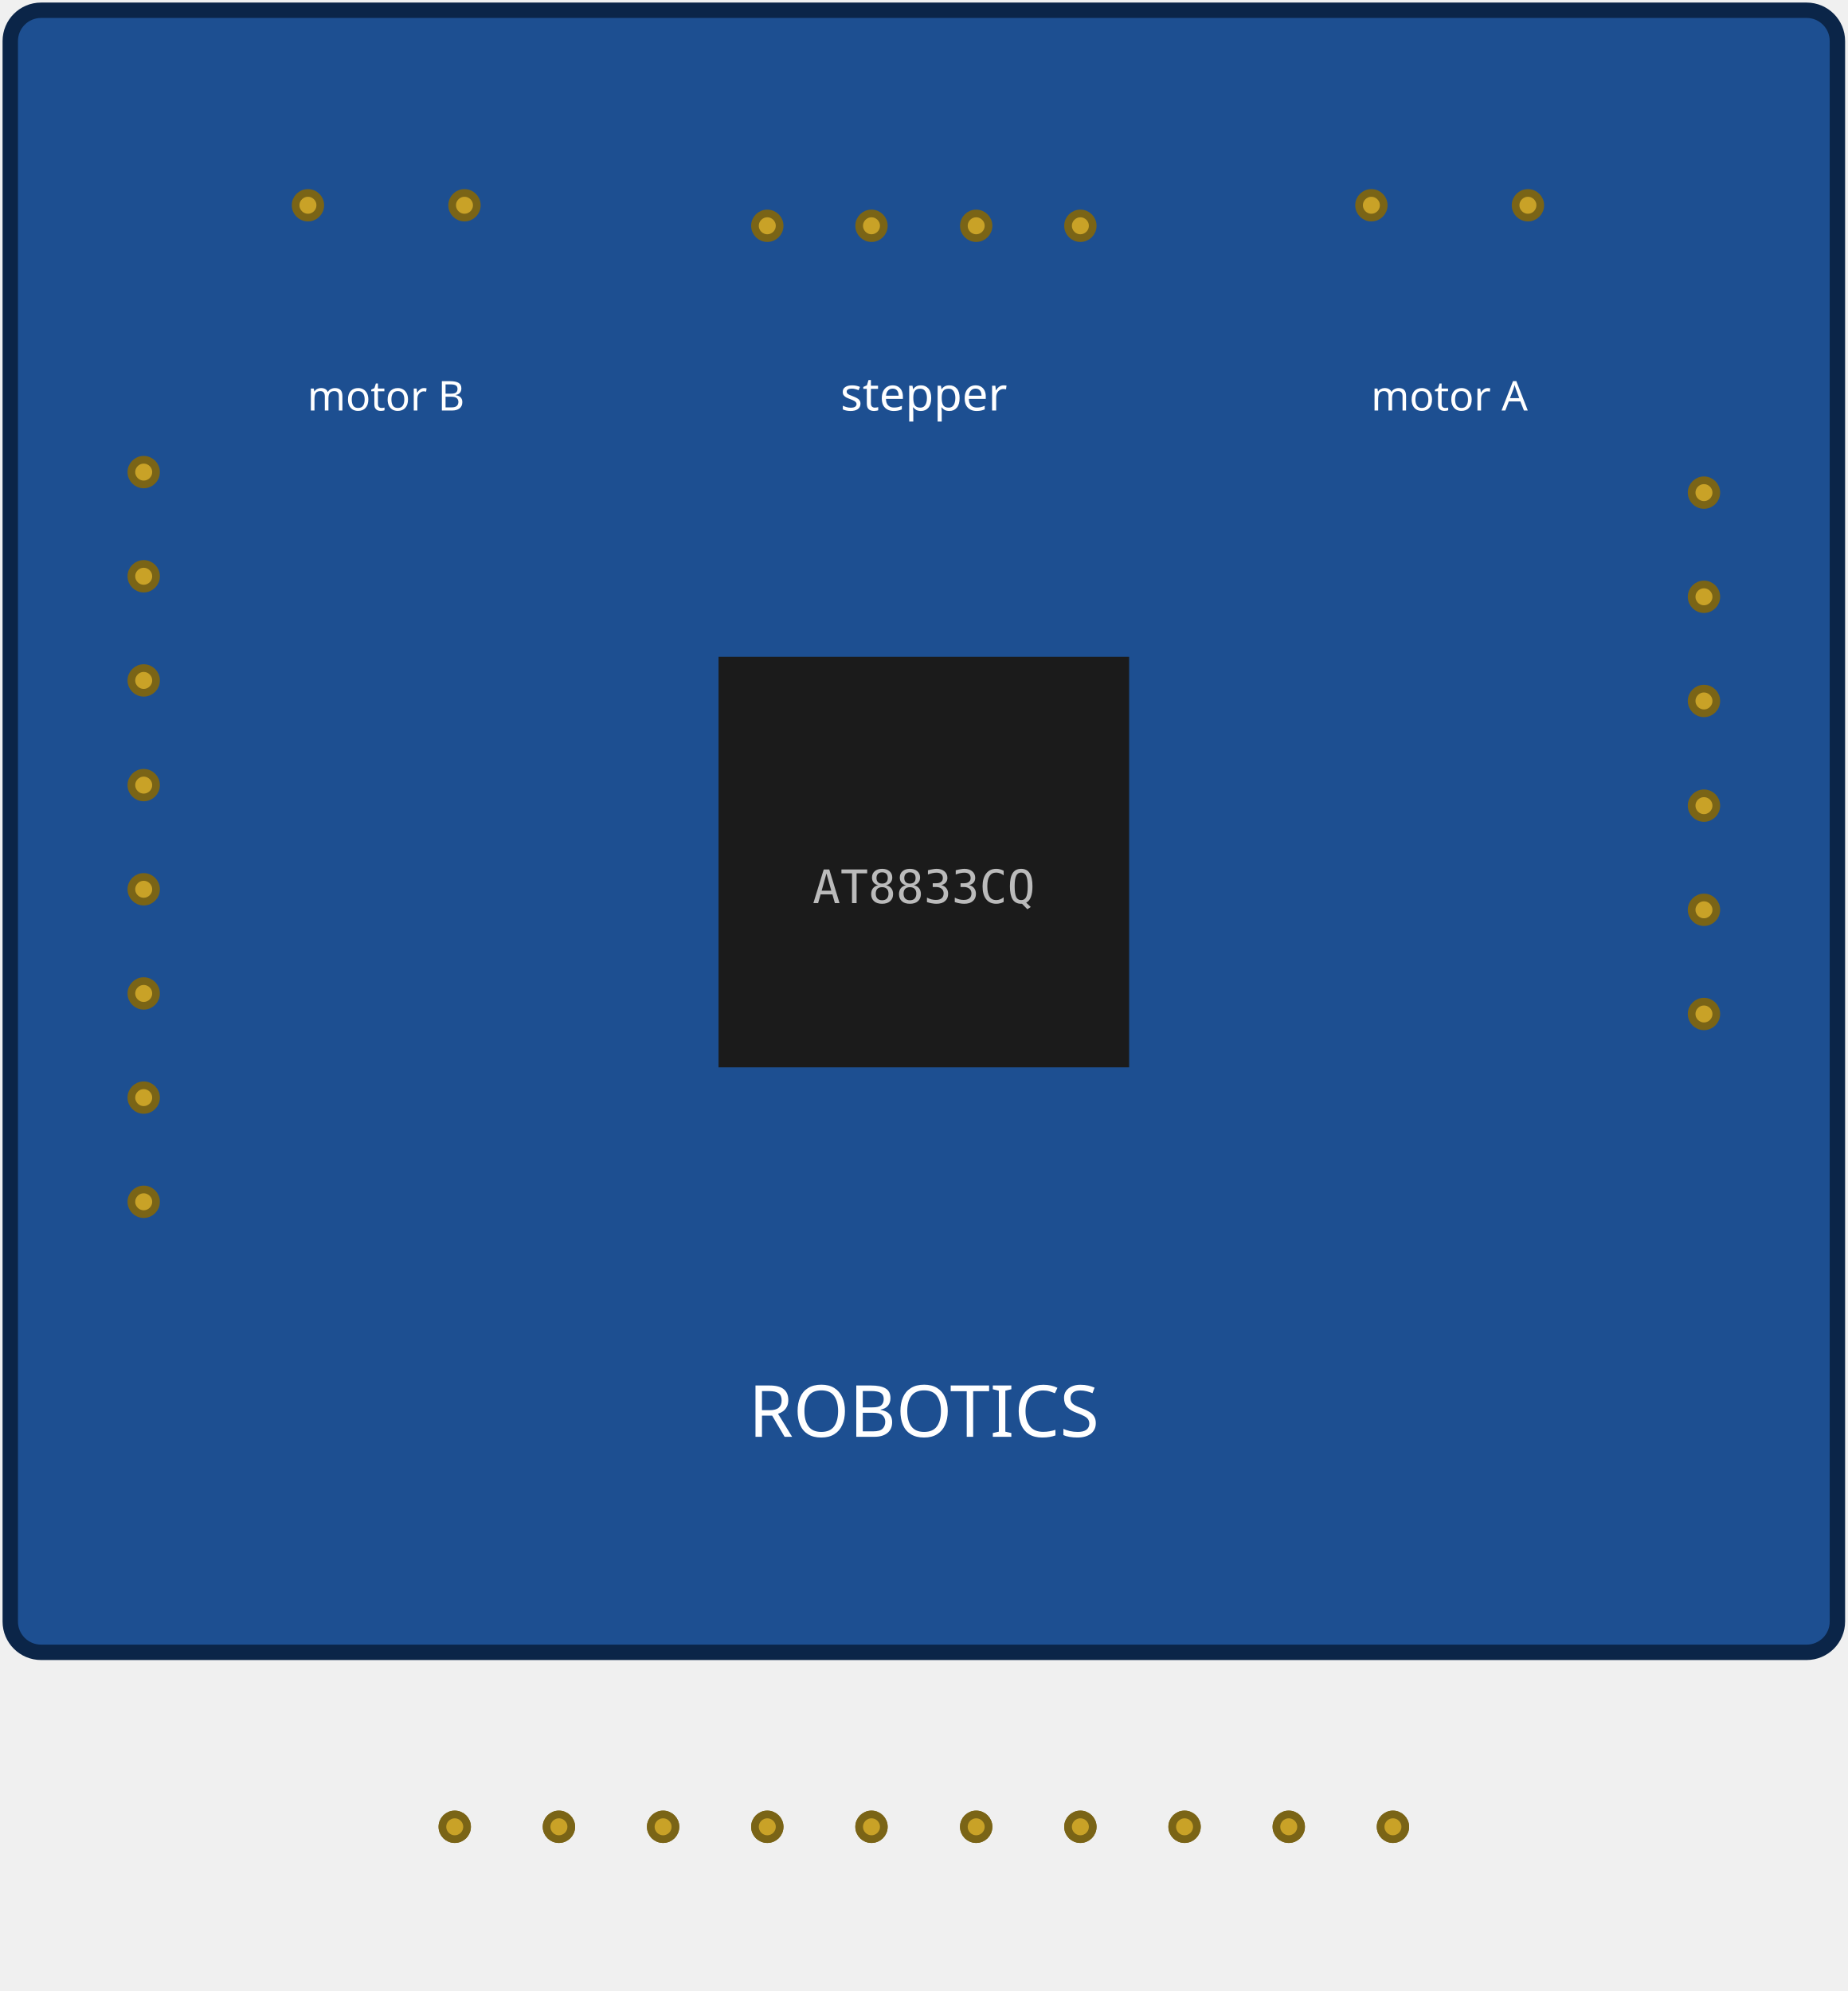
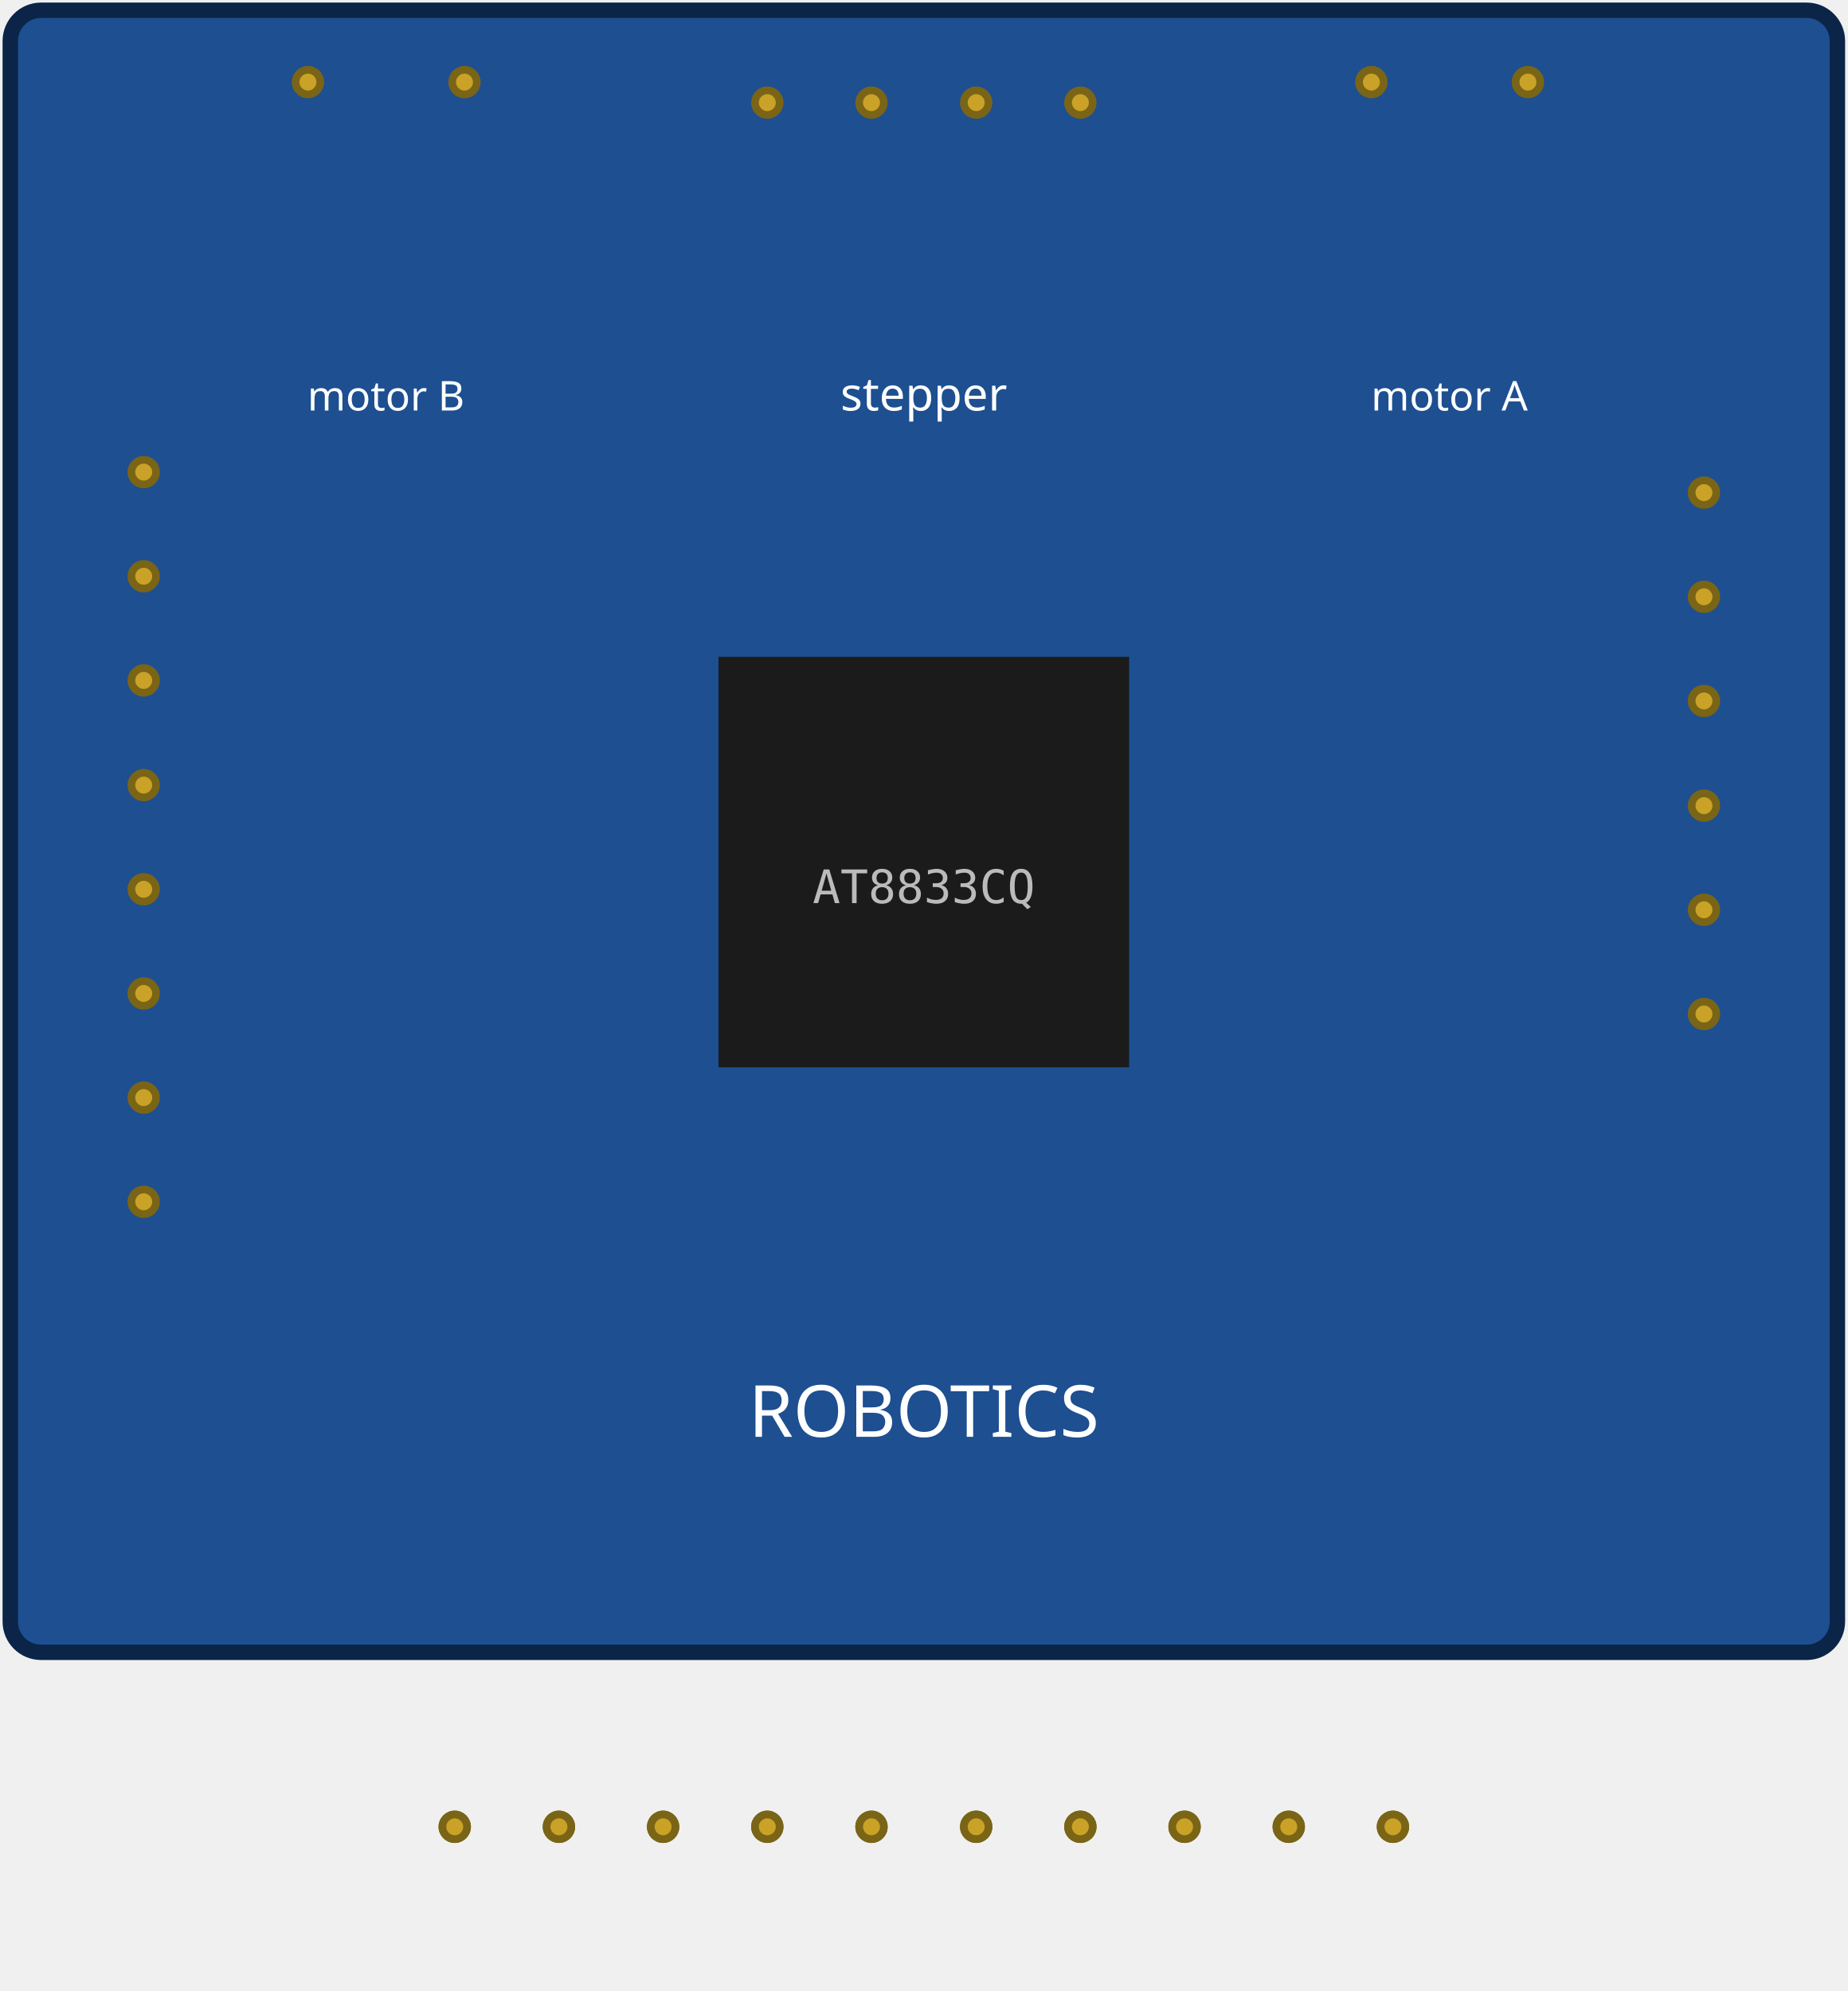
<svg xmlns="http://www.w3.org/2000/svg" width="360" height="388" viewBox="0 0 360 388">
  <rect x="2" y="2" width="356" height="320" rx="6" fill="#1d4f91" stroke="#0b2548" stroke-width="3" />
  <rect x="140" y="128" width="80" height="80" fill="#1b1b1b" />
  <text x="180" y="176" text-anchor="middle" font-family="monospace" font-size="9" fill="#bbb">AT8833CQ</text>
  <text x="75.2" y="80" text-anchor="middle" font-family="sans-serif" font-size="8" fill="#fff">motor B</text>
  <text x="180" y="80" text-anchor="middle" font-family="sans-serif" font-size="9" fill="#fff">stepper</text>
  <text x="282.4" y="80" text-anchor="middle" font-family="sans-serif" font-size="8" fill="#fff">motor A</text>
  <text x="180" y="280" text-anchor="middle" font-family="sans-serif" font-size="14" fill="#fff">ROBOTICS</text>
  <circle cx="149.5" cy="356" r="2.4" fill="#c9a227" stroke="#7a6416" stroke-width="1.5" />
  <circle cx="169.8" cy="356" r="2.4" fill="#c9a227" stroke="#7a6416" stroke-width="1.5" />
  <circle cx="149.5" cy="356" r="2.4" fill="#c9a227" stroke="#7a6416" stroke-width="1.5" />
-   <circle cx="267.2" cy="40" r="2.4" fill="#c9a227" stroke="#7a6416" stroke-width="1.5" />
-   <circle cx="297.7" cy="40" r="2.4" fill="#c9a227" stroke="#7a6416" stroke-width="1.5" />
-   <circle cx="169.8" cy="44" r="2.4" fill="#c9a227" stroke="#7a6416" stroke-width="1.5" />
+   <circle cx="267.2" cy="16" r="2.4" fill="#c9a227" stroke="#7a6416" stroke-width="1.5" />
+   <circle cx="297.7" cy="16" r="2.4" fill="#c9a227" stroke="#7a6416" stroke-width="1.5" />
+   <circle cx="169.8" cy="20" r="2.4" fill="#c9a227" stroke="#7a6416" stroke-width="1.5" />
  <circle cx="271.4" cy="356" r="2.4" fill="#c9a227" stroke="#7a6416" stroke-width="1.5" />
  <circle cx="271.4" cy="356" r="2.4" fill="#c9a227" stroke="#7a6416" stroke-width="1.5" />
  <circle cx="251.1" cy="356" r="2.4" fill="#c9a227" stroke="#7a6416" stroke-width="1.5" />
  <circle cx="251.1" cy="356" r="2.4" fill="#c9a227" stroke="#7a6416" stroke-width="1.5" />
  <circle cx="230.8" cy="356" r="2.4" fill="#c9a227" stroke="#7a6416" stroke-width="1.5" />
  <circle cx="230.8" cy="356" r="2.4" fill="#c9a227" stroke="#7a6416" stroke-width="1.5" />
  <circle cx="210.5" cy="356" r="2.4" fill="#c9a227" stroke="#7a6416" stroke-width="1.5" />
  <circle cx="210.5" cy="356" r="2.4" fill="#c9a227" stroke="#7a6416" stroke-width="1.5" />
  <circle cx="190.2" cy="356" r="2.4" fill="#c9a227" stroke="#7a6416" stroke-width="1.5" />
  <circle cx="190.2" cy="356" r="2.4" fill="#c9a227" stroke="#7a6416" stroke-width="1.5" />
  <circle cx="169.8" cy="356" r="2.4" fill="#c9a227" stroke="#7a6416" stroke-width="1.5" />
  <circle cx="129.2" cy="356" r="2.4" fill="#c9a227" stroke="#7a6416" stroke-width="1.5" />
  <circle cx="129.2" cy="356" r="2.4" fill="#c9a227" stroke="#7a6416" stroke-width="1.5" />
  <circle cx="108.9" cy="356" r="2.4" fill="#c9a227" stroke="#7a6416" stroke-width="1.5" />
  <circle cx="108.9" cy="356" r="2.4" fill="#c9a227" stroke="#7a6416" stroke-width="1.5" />
  <circle cx="88.6" cy="356" r="2.4" fill="#c9a227" stroke="#7a6416" stroke-width="1.5" />
  <circle cx="88.6" cy="356" r="2.4" fill="#c9a227" stroke="#7a6416" stroke-width="1.5" />
-   <circle cx="60" cy="40" r="2.4" fill="#c9a227" stroke="#7a6416" stroke-width="1.5" />
-   <circle cx="90.5" cy="40" r="2.4" fill="#c9a227" stroke="#7a6416" stroke-width="1.5" />
-   <circle cx="149.5" cy="44" r="2.4" fill="#c9a227" stroke="#7a6416" stroke-width="1.5" />
-   <circle cx="190.2" cy="44" r="2.4" fill="#c9a227" stroke="#7a6416" stroke-width="1.5" />
-   <circle cx="210.5" cy="44" r="2.4" fill="#c9a227" stroke="#7a6416" stroke-width="1.5" />
+   <circle cx="60" cy="16" r="2.4" fill="#c9a227" stroke="#7a6416" stroke-width="1.5" />
+   <circle cx="90.5" cy="16" r="2.4" fill="#c9a227" stroke="#7a6416" stroke-width="1.5" />
+   <circle cx="149.5" cy="20" r="2.4" fill="#c9a227" stroke="#7a6416" stroke-width="1.5" />
+   <circle cx="190.2" cy="20" r="2.4" fill="#c9a227" stroke="#7a6416" stroke-width="1.5" />
+   <circle cx="210.5" cy="20" r="2.4" fill="#c9a227" stroke="#7a6416" stroke-width="1.5" />
  <circle cx="28" cy="92" r="2.4" fill="#c9a227" stroke="#7a6416" stroke-width="1.5" />
  <circle cx="28" cy="112.3" r="2.4" fill="#c9a227" stroke="#7a6416" stroke-width="1.5" />
  <circle cx="28" cy="132.6" r="2.4" fill="#c9a227" stroke="#7a6416" stroke-width="1.5" />
  <circle cx="28" cy="153" r="2.4" fill="#c9a227" stroke="#7a6416" stroke-width="1.5" />
  <circle cx="28" cy="173.3" r="2.4" fill="#c9a227" stroke="#7a6416" stroke-width="1.5" />
  <circle cx="28" cy="193.6" r="2.4" fill="#c9a227" stroke="#7a6416" stroke-width="1.5" />
  <circle cx="28" cy="213.9" r="2.4" fill="#c9a227" stroke="#7a6416" stroke-width="1.5" />
  <circle cx="28" cy="234.2" r="2.4" fill="#c9a227" stroke="#7a6416" stroke-width="1.5" />
  <circle cx="332" cy="96" r="2.4" fill="#c9a227" stroke="#7a6416" stroke-width="1.5" />
  <circle cx="332" cy="116.3" r="2.4" fill="#c9a227" stroke="#7a6416" stroke-width="1.5" />
  <circle cx="332" cy="136.6" r="2.4" fill="#c9a227" stroke="#7a6416" stroke-width="1.5" />
  <circle cx="332" cy="157" r="2.4" fill="#c9a227" stroke="#7a6416" stroke-width="1.5" />
  <circle cx="332" cy="177.3" r="2.4" fill="#c9a227" stroke="#7a6416" stroke-width="1.5" />
  <circle cx="332" cy="197.6" r="2.4" fill="#c9a227" stroke="#7a6416" stroke-width="1.5" />
</svg>
